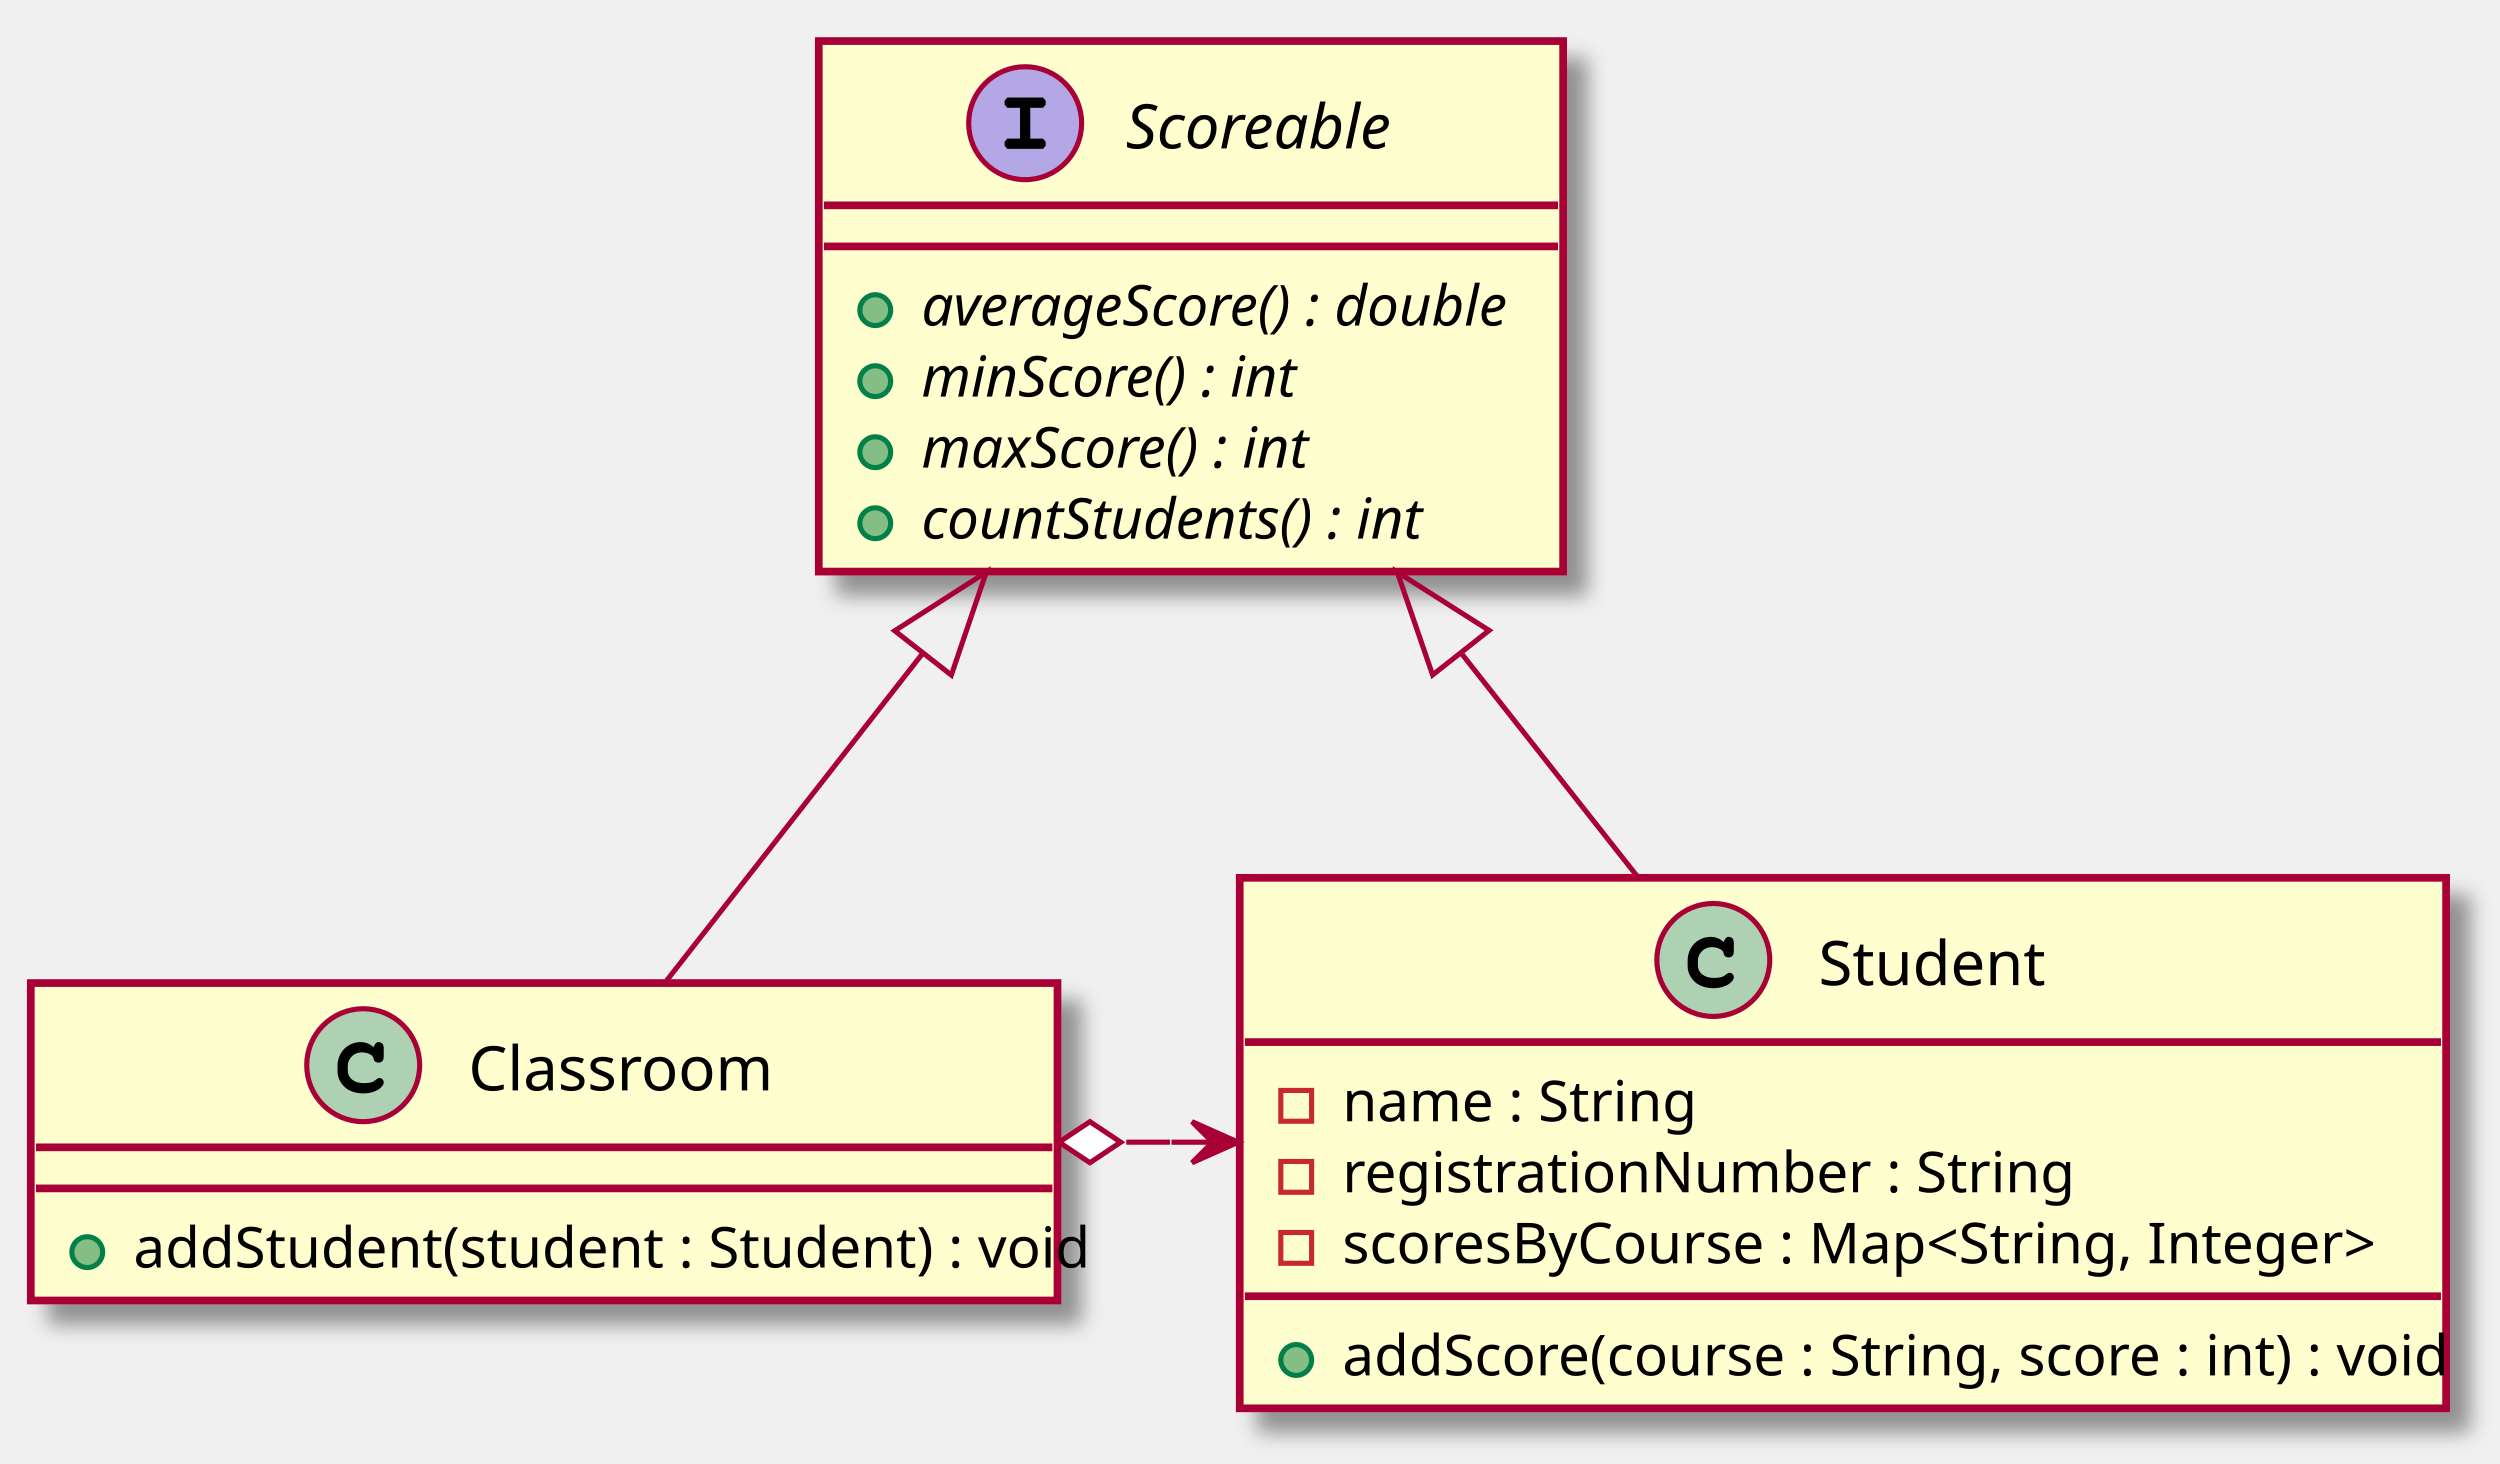
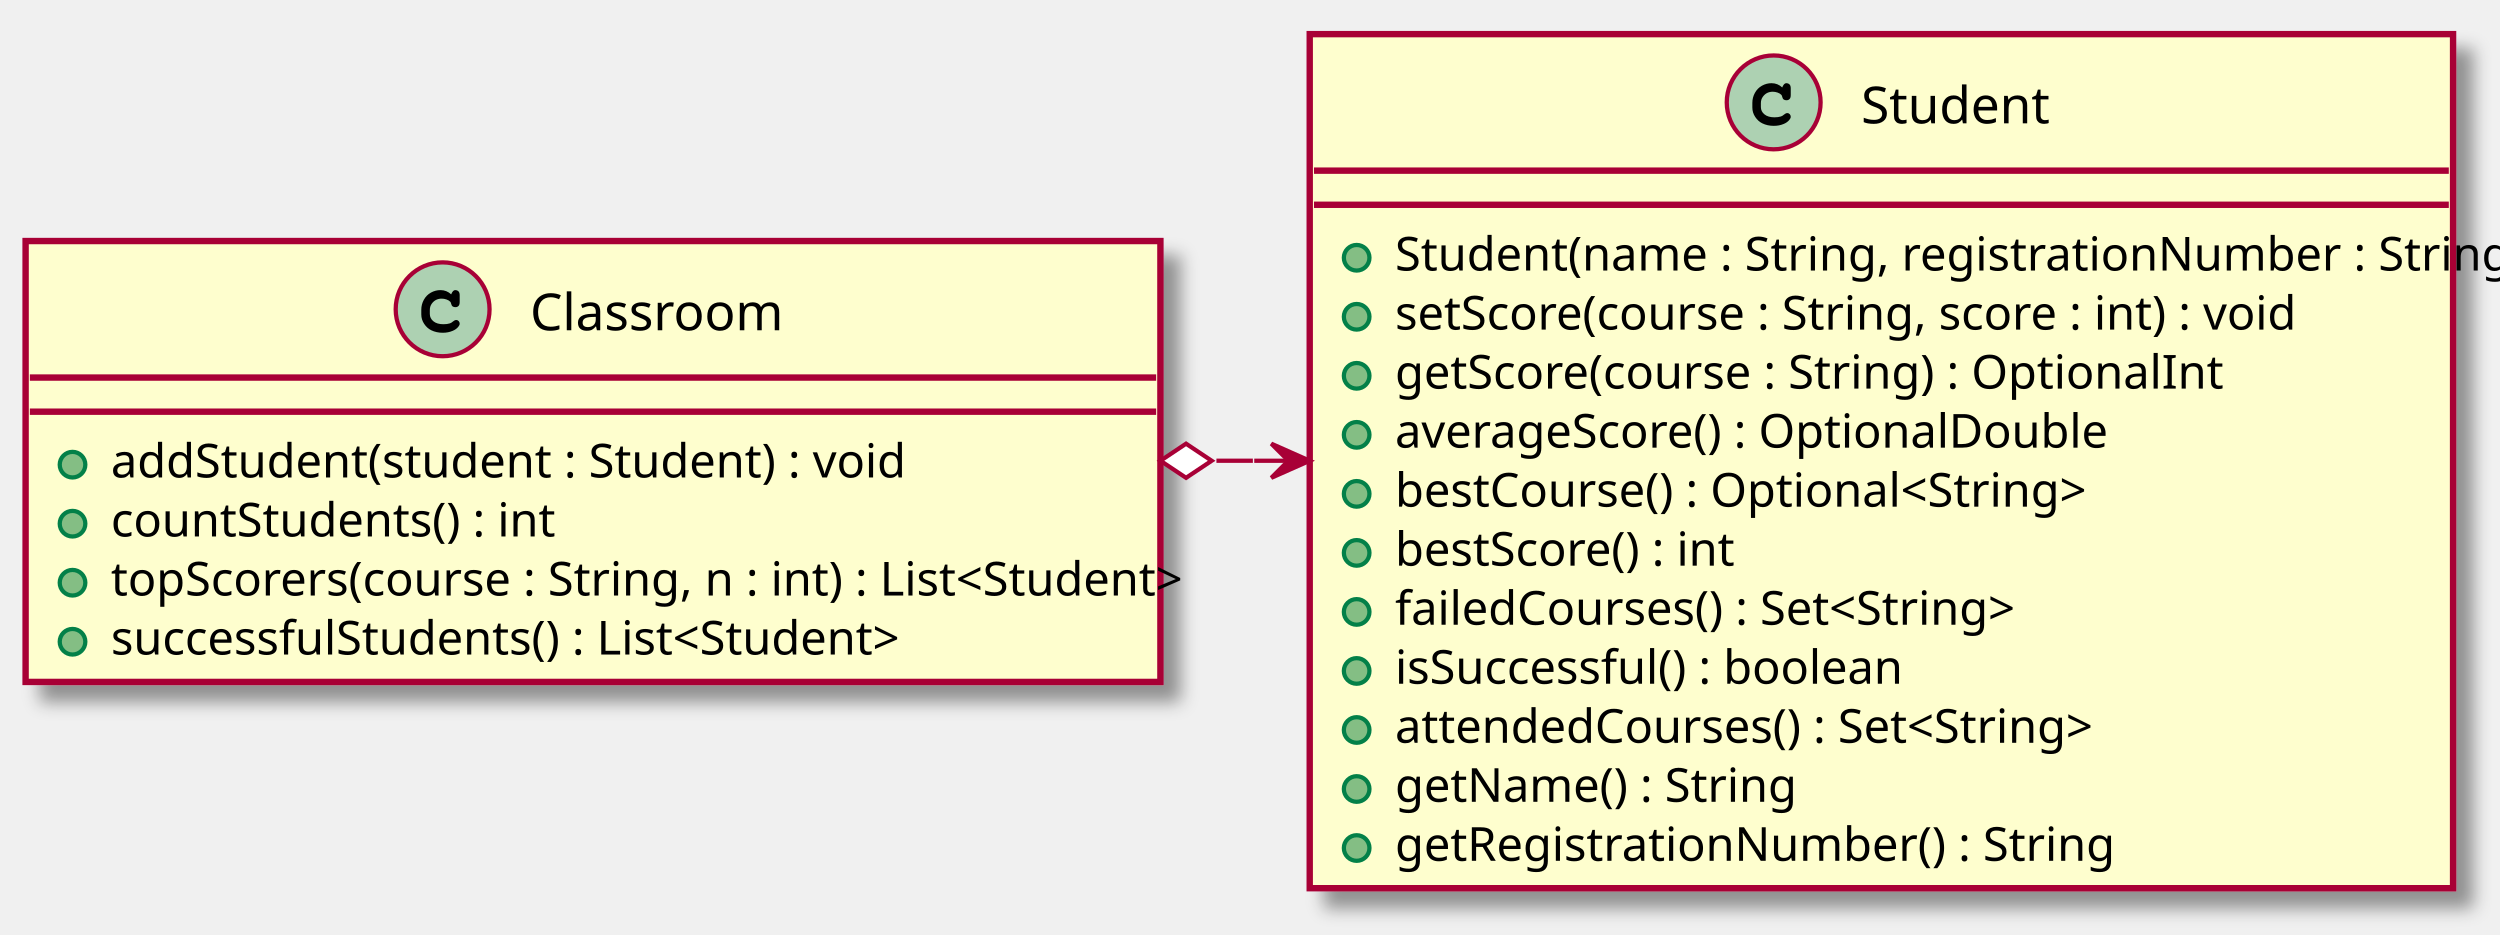
- <svg xmlns="http://www.w3.org/2000/svg" contentScriptType="application/ecmascript" contentStyleType="text/css" height="285px" preserveAspectRatio="none" style="width:487px;height:285px;" version="1.1" viewBox="0 0 487 285" width="487px" zoomAndPan="magnify">
+ <svg xmlns="http://www.w3.org/2000/svg" contentScriptType="application/ecmascript" contentStyleType="text/css" height="219px" preserveAspectRatio="none" style="width:586px;height:219px;" version="1.1" viewBox="0 0 586 219" width="586px" zoomAndPan="magnify">
  <defs>
-     <filter height="300%" id="f15tetbfelgb9x" width="300%" x="-1" y="-1">
+     <filter height="300%" id="f12yenykwnams0" width="300%" x="-1" y="-1">
      <feGaussianBlur result="blurOut" stdDeviation="2.0" />
      <feColorMatrix in="blurOut" result="blurOut2" type="matrix" values="0 0 0 0 0 0 0 0 0 0 0 0 0 0 0 0 0 0 .4 0" />
      <feOffset dx="4.0" dy="4.0" in="blurOut2" result="blurOut3" />
      <feBlend in="SourceGraphic" in2="blurOut3" mode="normal" />
    </filter>
  </defs>
  <g>
-     <rect fill="#FEFECE" filter="url(#f15tetbfelgb9x)" height="103.344" id="Scoreable" style="stroke: #A80036; stroke-width: 1.5;" width="145" x="159.5" y="8" />
-     <ellipse cx="199.7" cy="24" fill="#B4A7E5" rx="11" ry="11" style="stroke: #A80036; stroke-width: 1.0;" />
-     <path d="M200.7,21 L200.7,27 L202.7,27 L203.184,27 L203.7,27.625 L203.7,28 L203.7,28.375 L203.184,29 L202.7,29 L196.7,29 L196.216,29 L195.7,28.375 L195.7,28 L195.7,27.625 L196.216,27 L196.7,27 L198.7,27 L198.7,21 L196.7,21 L196.216,21 L195.7,20.375 L195.7,20 L195.7,19.625 L196.216,19 L196.7,19 L202.7,19 L203.184,19 L203.7,19.625 L203.7,20 L203.7,20.375 L203.184,21 L202.7,21 L200.7,21 Z " />
-     <text fill="#000000" font-family="sans-serif" font-size="12" font-style="italic" lengthAdjust="spacingAndGlyphs" textLength="57" x="219.3" y="28.91">Scoreable</text>
-     <line style="stroke: #A80036; stroke-width: 1.5;" x1="160.5" x2="303.5" y1="40" y2="40" />
-     <line style="stroke: #A80036; stroke-width: 1.5;" x1="160.5" x2="303.5" y1="48" y2="48" />
-     <ellipse cx="170.5" cy="60.418" fill="#84BE84" rx="3" ry="3" style="stroke: #038048; stroke-width: 1.0;" />
-     <text fill="#000000" font-family="sans-serif" font-size="11" font-style="italic" lengthAdjust="spacingAndGlyphs" textLength="119" x="179.5" y="63.419">averageScore() : double</text>
-     <ellipse cx="170.5" cy="74.254" fill="#84BE84" rx="3" ry="3" style="stroke: #038048; stroke-width: 1.0;" />
-     <text fill="#000000" font-family="sans-serif" font-size="11" font-style="italic" lengthAdjust="spacingAndGlyphs" textLength="76" x="179.5" y="77.255">minScore() : int</text>
-     <ellipse cx="170.5" cy="88.09" fill="#84BE84" rx="3" ry="3" style="stroke: #038048; stroke-width: 1.0;" />
-     <text fill="#000000" font-family="sans-serif" font-size="11" font-style="italic" lengthAdjust="spacingAndGlyphs" textLength="79" x="179.5" y="91.091">maxScore() : int</text>
-     <ellipse cx="170.5" cy="101.926" fill="#84BE84" rx="3" ry="3" style="stroke: #038048; stroke-width: 1.0;" />
-     <text fill="#000000" font-family="sans-serif" font-size="11" font-style="italic" lengthAdjust="spacingAndGlyphs" textLength="99" x="179.5" y="104.927">countStudents() : int</text>
-     <rect fill="#FEFECE" filter="url(#f15tetbfelgb9x)" height="61.836" id="Classroom" style="stroke: #A80036; stroke-width: 1.5;" width="200" x="6" y="191.5" />
-     <ellipse cx="70.75" cy="207.5" fill="#ADD1B2" rx="11" ry="11" style="stroke: #A80036; stroke-width: 1.0;" />
-     <path d="M72.75,204 Q72.953,203.5 73.188,203.25 Q73.422,203 73.688,203 Q74.156,203 74.453,203.281 Q74.75,203.562 74.75,204.219 L74.75,205.781 Q74.75,206.438 74.469,206.719 Q74.188,207 73.75,207 Q73.359,207 73.109,206.828 Q72.859,206.656 72.75,206.203 Q72.703,205.891 72.531,205.719 Q72.219,205.391 71.656,205.195 Q71.094,205 70.531,205 Q69.828,205 69.242,205.281 Q68.656,205.562 68.203,206.188 Q67.75,206.812 67.75,207.672 L67.75,208.594 Q67.75,209.625 68.594,210.312 Q69.438,211 70.938,211 Q71.828,211 72.453,210.797 Q72.812,210.688 73.219,210.328 Q73.484,210.125 73.625,210.062 Q73.766,210 73.938,210 Q74.266,210 74.508,210.258 Q74.75,210.516 74.75,210.875 Q74.75,211.219 74.406,211.625 Q73.906,212.219 73.109,212.547 Q72.062,213 70.781,213 Q69.281,213 68.078,212.406 Q67.109,211.938 66.43,210.922 Q65.75,209.906 65.75,208.703 L65.75,207.609 Q65.75,206.359 66.352,205.266 Q66.953,204.172 68.008,203.586 Q69.062,203 70.25,203 Q70.969,203 71.594,203.25 Q72.219,203.5 72.75,204 Z " />
-     <text fill="#000000" font-family="sans-serif" font-size="12" lengthAdjust="spacingAndGlyphs" textLength="62" x="91.25" y="212.41">Classroom</text>
-     <line style="stroke: #A80036; stroke-width: 1.5;" x1="7" x2="205" y1="223.5" y2="223.5" />
-     <line style="stroke: #A80036; stroke-width: 1.5;" x1="7" x2="205" y1="231.5" y2="231.5" />
-     <ellipse cx="17" cy="243.918" fill="#84BE84" rx="3" ry="3" style="stroke: #038048; stroke-width: 1.0;" />
-     <text fill="#000000" font-family="sans-serif" font-size="11" lengthAdjust="spacingAndGlyphs" textLength="174" x="26" y="246.919">addStudent(student : Student) : void</text>
-     <rect fill="#FEFECE" filter="url(#f15tetbfelgb9x)" height="103.344" id="Student" style="stroke: #A80036; stroke-width: 1.5;" width="235" x="241.5" y="171" />
-     <ellipse cx="333.75" cy="187" fill="#ADD1B2" rx="11" ry="11" style="stroke: #A80036; stroke-width: 1.0;" />
-     <path d="M335.75,183.5 Q335.953,183 336.188,182.75 Q336.422,182.5 336.688,182.5 Q337.156,182.5 337.453,182.781 Q337.75,183.062 337.75,183.719 L337.75,185.281 Q337.75,185.938 337.469,186.219 Q337.188,186.5 336.75,186.5 Q336.359,186.5 336.109,186.328 Q335.859,186.156 335.75,185.703 Q335.703,185.391 335.531,185.219 Q335.219,184.891 334.656,184.695 Q334.094,184.5 333.531,184.5 Q332.828,184.5 332.242,184.781 Q331.656,185.062 331.203,185.688 Q330.75,186.312 330.75,187.172 L330.75,188.094 Q330.75,189.125 331.594,189.812 Q332.438,190.5 333.938,190.5 Q334.828,190.5 335.453,190.297 Q335.812,190.188 336.219,189.828 Q336.484,189.625 336.625,189.562 Q336.766,189.5 336.938,189.5 Q337.266,189.5 337.508,189.758 Q337.75,190.016 337.75,190.375 Q337.75,190.719 337.406,191.125 Q336.906,191.719 336.109,192.047 Q335.062,192.5 333.781,192.5 Q332.281,192.5 331.078,191.906 Q330.109,191.438 329.43,190.422 Q328.75,189.406 328.75,188.203 L328.75,187.109 Q328.75,185.859 329.352,184.766 Q329.953,183.672 331.008,183.086 Q332.062,182.5 333.25,182.5 Q333.969,182.5 334.594,182.75 Q335.219,183 335.75,183.5 Z " />
-     <text fill="#000000" font-family="sans-serif" font-size="12" lengthAdjust="spacingAndGlyphs" textLength="42" x="354.25" y="191.91">Student</text>
-     <line style="stroke: #A80036; stroke-width: 1.5;" x1="242.5" x2="475.5" y1="203" y2="203" />
-     <rect fill="none" height="6" style="stroke: #C82930; stroke-width: 1.0;" width="6" x="249.5" y="212.418" />
-     <text fill="#000000" font-family="sans-serif" font-size="11" lengthAdjust="spacingAndGlyphs" textLength="63" x="261.5" y="218.419">name : String</text>
-     <rect fill="none" height="6" style="stroke: #C82930; stroke-width: 1.0;" width="6" x="249.5" y="226.254" />
-     <text fill="#000000" font-family="sans-serif" font-size="11" lengthAdjust="spacingAndGlyphs" textLength="128" x="261.5" y="232.255">registrationNumber : String</text>
-     <rect fill="none" height="6" style="stroke: #C82930; stroke-width: 1.0;" width="6" x="249.5" y="240.09" />
-     <text fill="#000000" font-family="sans-serif" font-size="11" lengthAdjust="spacingAndGlyphs" textLength="190" x="261.5" y="246.091">scoresByCourse : Map&lt;String, Integer&gt;</text>
-     <line style="stroke: #A80036; stroke-width: 1.5;" x1="242.5" x2="475.5" y1="252.508" y2="252.508" />
-     <ellipse cx="252.5" cy="264.926" fill="#84BE84" rx="3" ry="3" style="stroke: #038048; stroke-width: 1.0;" />
-     <text fill="#000000" font-family="sans-serif" font-size="11" lengthAdjust="spacingAndGlyphs" textLength="209" x="261.5" y="267.927">addScore(course : String, score : int) : void</text>
-     <path d="M179.78,127.225 C162.436,149.387 143.968,172.985 129.848,191.028 " fill="none" id="Scoreable-Classroom" style="stroke: #A80036; stroke-width: 1.0;" />
-     <polygon fill="none" points="174.294,122.877,192.133,111.441,185.319,131.506,174.294,122.877" style="stroke: #A80036; stroke-width: 1.0;" />
-     <path d="M284.831,127.475 C296.286,141.997 308.218,157.123 319.078,170.89 " fill="none" id="Scoreable-Student" style="stroke: #A80036; stroke-width: 1.0;" />
-     <polygon fill="none" points="279.074,131.479,272.184,111.441,290.066,122.809,279.074,131.479" style="stroke: #A80036; stroke-width: 1.0;" />
-     <path d="M219.395,222.5 C222.235,222.5 225.074,222.5 227.914,222.5 " fill="none" id="Classroom-Student" style="stroke: #A80036; stroke-width: 1.0;" />
-     <polygon fill="#A80036" points="241.202,222.5,232.202,218.5,236.202,222.5,232.202,226.5,241.202,222.5" style="stroke: #A80036; stroke-width: 1.0;" />
-     <line style="stroke: #A80036; stroke-width: 1.0;" x1="236.202" x2="228.202" y1="222.5" y2="222.5" />
-     <polygon fill="#FFFFFF" points="206.311,222.5,212.311,226.5,218.311,222.5,212.311,218.5,206.311,222.5" style="stroke: #A80036; stroke-width: 1.0;" />
+     <rect fill="#FEFECE" filter="url(#f12yenykwnams0)" height="103.344" id="Classroom" style="stroke: #A80036; stroke-width: 1.5;" width="266" x="6" y="56.5" />
+     <ellipse cx="103.75" cy="72.5" fill="#ADD1B2" rx="11" ry="11" style="stroke: #A80036; stroke-width: 1.0;" />
+     <path d="M105.75,69 Q105.953,68.5 106.188,68.25 Q106.422,68 106.688,68 Q107.156,68 107.453,68.281 Q107.75,68.562 107.75,69.219 L107.75,70.781 Q107.75,71.438 107.469,71.719 Q107.188,72 106.75,72 Q106.359,72 106.109,71.828 Q105.859,71.656 105.75,71.203 Q105.703,70.891 105.531,70.719 Q105.219,70.391 104.656,70.195 Q104.094,70 103.531,70 Q102.828,70 102.242,70.281 Q101.656,70.562 101.203,71.188 Q100.75,71.812 100.75,72.672 L100.75,73.594 Q100.75,74.625 101.594,75.312 Q102.438,76 103.938,76 Q104.828,76 105.453,75.797 Q105.812,75.688 106.219,75.328 Q106.484,75.125 106.625,75.062 Q106.766,75 106.938,75 Q107.266,75 107.508,75.258 Q107.75,75.516 107.75,75.875 Q107.75,76.219 107.406,76.625 Q106.906,77.219 106.109,77.547 Q105.062,78 103.781,78 Q102.281,78 101.078,77.406 Q100.109,76.938 99.43,75.922 Q98.75,74.906 98.75,73.703 L98.75,72.609 Q98.75,71.359 99.352,70.266 Q99.953,69.172 101.008,68.586 Q102.062,68 103.25,68 Q103.969,68 104.594,68.25 Q105.219,68.5 105.75,69 Z " />
+     <text fill="#000000" font-family="sans-serif" font-size="12" lengthAdjust="spacingAndGlyphs" textLength="62" x="124.25" y="77.41">Classroom</text>
+     <line style="stroke: #A80036; stroke-width: 1.5;" x1="7" x2="271" y1="88.5" y2="88.5" />
+     <line style="stroke: #A80036; stroke-width: 1.5;" x1="7" x2="271" y1="96.5" y2="96.5" />
+     <ellipse cx="17" cy="108.918" fill="#84BE84" rx="3" ry="3" style="stroke: #038048; stroke-width: 1.0;" />
+     <text fill="#000000" font-family="sans-serif" font-size="11" lengthAdjust="spacingAndGlyphs" textLength="174" x="26" y="111.919">addStudent(student : Student) : void</text>
+     <ellipse cx="17" cy="122.754" fill="#84BE84" rx="3" ry="3" style="stroke: #038048; stroke-width: 1.0;" />
+     <text fill="#000000" font-family="sans-serif" font-size="11" lengthAdjust="spacingAndGlyphs" textLength="98" x="26" y="125.755">countStudents() : int</text>
+     <ellipse cx="17" cy="136.59" fill="#84BE84" rx="3" ry="3" style="stroke: #038048; stroke-width: 1.0;" />
+     <text fill="#000000" font-family="sans-serif" font-size="11" lengthAdjust="spacingAndGlyphs" textLength="240" x="26" y="139.591">topScorers(course : String, n : int) : List&lt;Student&gt;</text>
+     <ellipse cx="17" cy="150.426" fill="#84BE84" rx="3" ry="3" style="stroke: #038048; stroke-width: 1.0;" />
+     <text fill="#000000" font-family="sans-serif" font-size="11" lengthAdjust="spacingAndGlyphs" textLength="180" x="26" y="153.427">successfulStudents() : List&lt;Student&gt;</text>
+     <rect fill="#FEFECE" filter="url(#f12yenykwnams0)" height="200.195" id="Student" style="stroke: #A80036; stroke-width: 1.5;" width="268" x="307" y="8" />
+     <ellipse cx="415.75" cy="24" fill="#ADD1B2" rx="11" ry="11" style="stroke: #A80036; stroke-width: 1.0;" />
+     <path d="M417.75,20.5 Q417.953,20 418.188,19.75 Q418.422,19.5 418.688,19.5 Q419.156,19.5 419.453,19.781 Q419.75,20.062 419.75,20.719 L419.75,22.281 Q419.75,22.938 419.469,23.219 Q419.188,23.5 418.75,23.5 Q418.359,23.5 418.109,23.328 Q417.859,23.156 417.75,22.703 Q417.703,22.391 417.531,22.219 Q417.219,21.891 416.656,21.695 Q416.094,21.5 415.531,21.5 Q414.828,21.5 414.242,21.781 Q413.656,22.062 413.203,22.688 Q412.75,23.312 412.75,24.172 L412.75,25.094 Q412.75,26.125 413.594,26.812 Q414.438,27.5 415.938,27.5 Q416.828,27.5 417.453,27.297 Q417.812,27.188 418.219,26.828 Q418.484,26.625 418.625,26.562 Q418.766,26.5 418.938,26.5 Q419.266,26.5 419.508,26.758 Q419.75,27.016 419.75,27.375 Q419.75,27.719 419.406,28.125 Q418.906,28.719 418.109,29.047 Q417.062,29.5 415.781,29.5 Q414.281,29.5 413.078,28.906 Q412.109,28.438 411.43,27.422 Q410.75,26.406 410.75,25.203 L410.75,24.109 Q410.75,22.859 411.352,21.766 Q411.953,20.672 413.008,20.086 Q414.062,19.5 415.25,19.5 Q415.969,19.5 416.594,19.75 Q417.219,20 417.75,20.5 Z " />
+     <text fill="#000000" font-family="sans-serif" font-size="12" lengthAdjust="spacingAndGlyphs" textLength="42" x="436.25" y="28.91">Student</text>
+     <line style="stroke: #A80036; stroke-width: 1.5;" x1="308" x2="574" y1="40" y2="40" />
+     <line style="stroke: #A80036; stroke-width: 1.5;" x1="308" x2="574" y1="48" y2="48" />
+     <ellipse cx="318" cy="60.418" fill="#84BE84" rx="3" ry="3" style="stroke: #038048; stroke-width: 1.0;" />
+     <text fill="#000000" font-family="sans-serif" font-size="11" lengthAdjust="spacingAndGlyphs" textLength="242" x="327" y="63.419">Student(name : String, registrationNumber : String)</text>
+     <ellipse cx="318" cy="74.254" fill="#84BE84" rx="3" ry="3" style="stroke: #038048; stroke-width: 1.0;" />
+     <text fill="#000000" font-family="sans-serif" font-size="11" lengthAdjust="spacingAndGlyphs" textLength="206" x="327" y="77.255">setScore(course : String, score : int) : void</text>
+     <ellipse cx="318" cy="88.09" fill="#84BE84" rx="3" ry="3" style="stroke: #038048; stroke-width: 1.0;" />
+     <text fill="#000000" font-family="sans-serif" font-size="11" lengthAdjust="spacingAndGlyphs" textLength="182" x="327" y="91.091">getScore(course : String) : OptionalInt</text>
+     <ellipse cx="318" cy="101.926" fill="#84BE84" rx="3" ry="3" style="stroke: #038048; stroke-width: 1.0;" />
+     <text fill="#000000" font-family="sans-serif" font-size="11" lengthAdjust="spacingAndGlyphs" textLength="158" x="327" y="104.927">averageScore() : OptionalDouble</text>
+     <ellipse cx="318" cy="115.762" fill="#84BE84" rx="3" ry="3" style="stroke: #038048; stroke-width: 1.0;" />
+     <text fill="#000000" font-family="sans-serif" font-size="11" lengthAdjust="spacingAndGlyphs" textLength="152" x="327" y="118.763">bestCourse() : Optional&lt;String&gt;</text>
+     <ellipse cx="318" cy="129.598" fill="#84BE84" rx="3" ry="3" style="stroke: #038048; stroke-width: 1.0;" />
+     <text fill="#000000" font-family="sans-serif" font-size="11" lengthAdjust="spacingAndGlyphs" textLength="78" x="327" y="132.599">bestScore() : int</text>
+     <ellipse cx="318" cy="143.434" fill="#84BE84" rx="3" ry="3" style="stroke: #038048; stroke-width: 1.0;" />
+     <text fill="#000000" font-family="sans-serif" font-size="11" lengthAdjust="spacingAndGlyphs" textLength="140" x="327" y="146.435">failedCourses() : Set&lt;String&gt;</text>
+     <ellipse cx="318" cy="157.269" fill="#84BE84" rx="3" ry="3" style="stroke: #038048; stroke-width: 1.0;" />
+     <text fill="#000000" font-family="sans-serif" font-size="11" lengthAdjust="spacingAndGlyphs" textLength="118" x="327" y="160.27">isSuccessful() : boolean</text>
+     <ellipse cx="318" cy="171.106" fill="#84BE84" rx="3" ry="3" style="stroke: #038048; stroke-width: 1.0;" />
+     <text fill="#000000" font-family="sans-serif" font-size="11" lengthAdjust="spacingAndGlyphs" textLength="156" x="327" y="174.106">attendedCourses() : Set&lt;String&gt;</text>
+     <ellipse cx="318" cy="184.941" fill="#84BE84" rx="3" ry="3" style="stroke: #038048; stroke-width: 1.0;" />
+     <text fill="#000000" font-family="sans-serif" font-size="11" lengthAdjust="spacingAndGlyphs" textLength="87" x="327" y="187.942">getName() : String</text>
+     <ellipse cx="318" cy="198.777" fill="#84BE84" rx="3" ry="3" style="stroke: #038048; stroke-width: 1.0;" />
+     <text fill="#000000" font-family="sans-serif" font-size="11" lengthAdjust="spacingAndGlyphs" textLength="154" x="327" y="201.778">getRegistrationNumber() : String</text>
+     <path d="M285.13,108 C287.977,108 290.824,108 293.671,108 " fill="none" id="Classroom-Student" style="stroke: #A80036; stroke-width: 1.0;" />
+     <polygon fill="#A80036" points="306.996,108,297.996,104,301.996,108,297.996,112,306.996,108" style="stroke: #A80036; stroke-width: 1.0;" />
+     <line style="stroke: #A80036; stroke-width: 1.0;" x1="301.996" x2="293.996" y1="108" y2="108" />
+     <polygon fill="#FFFFFF" points="272.01,108,278.01,112,284.01,108,278.01,104,272.01,108" style="stroke: #A80036; stroke-width: 1.0;" />
  </g>
</svg>
